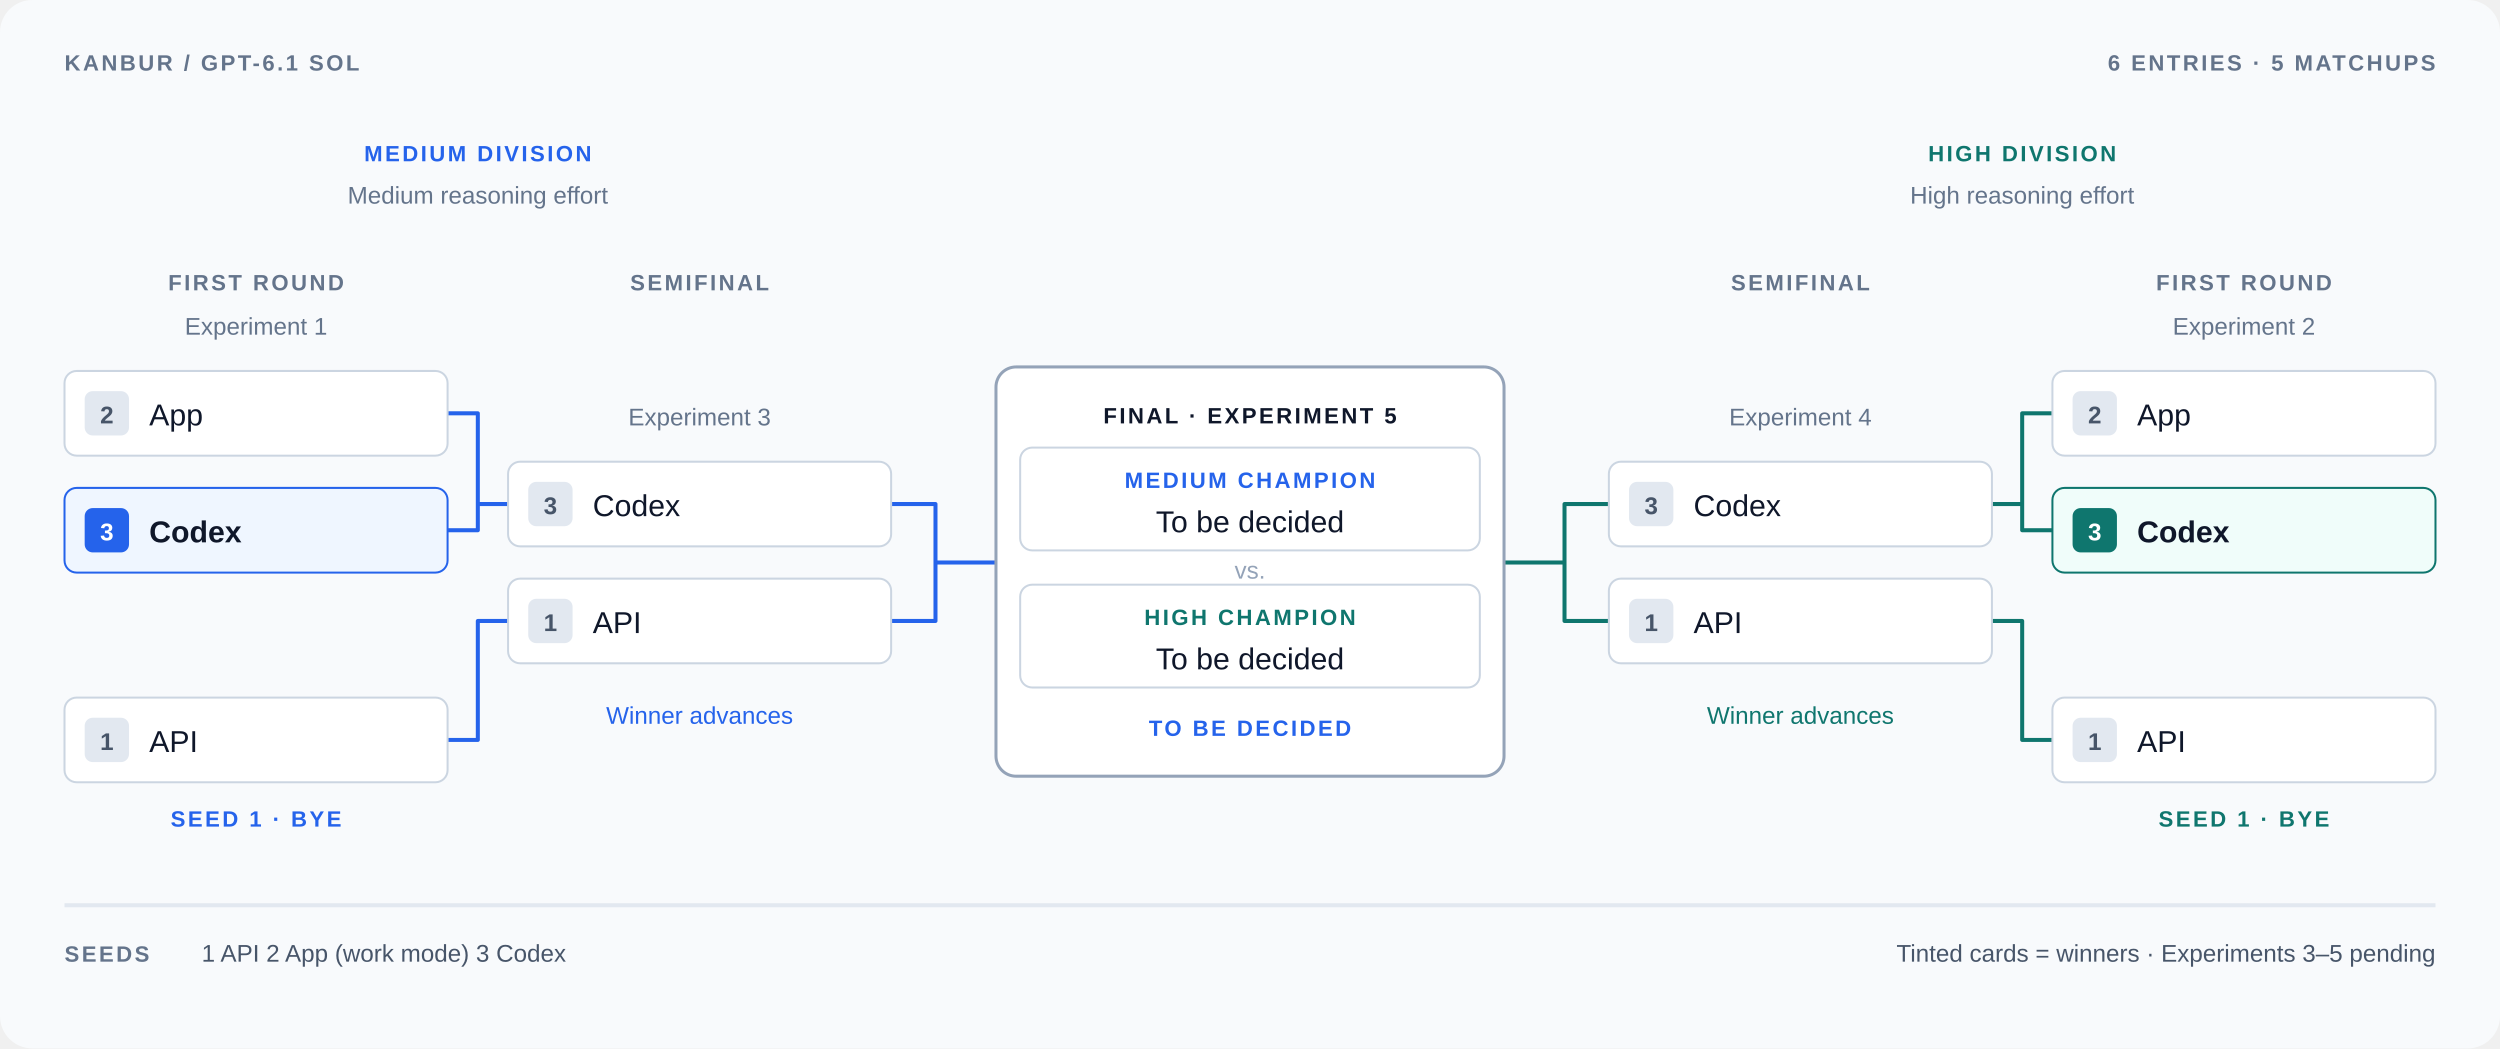
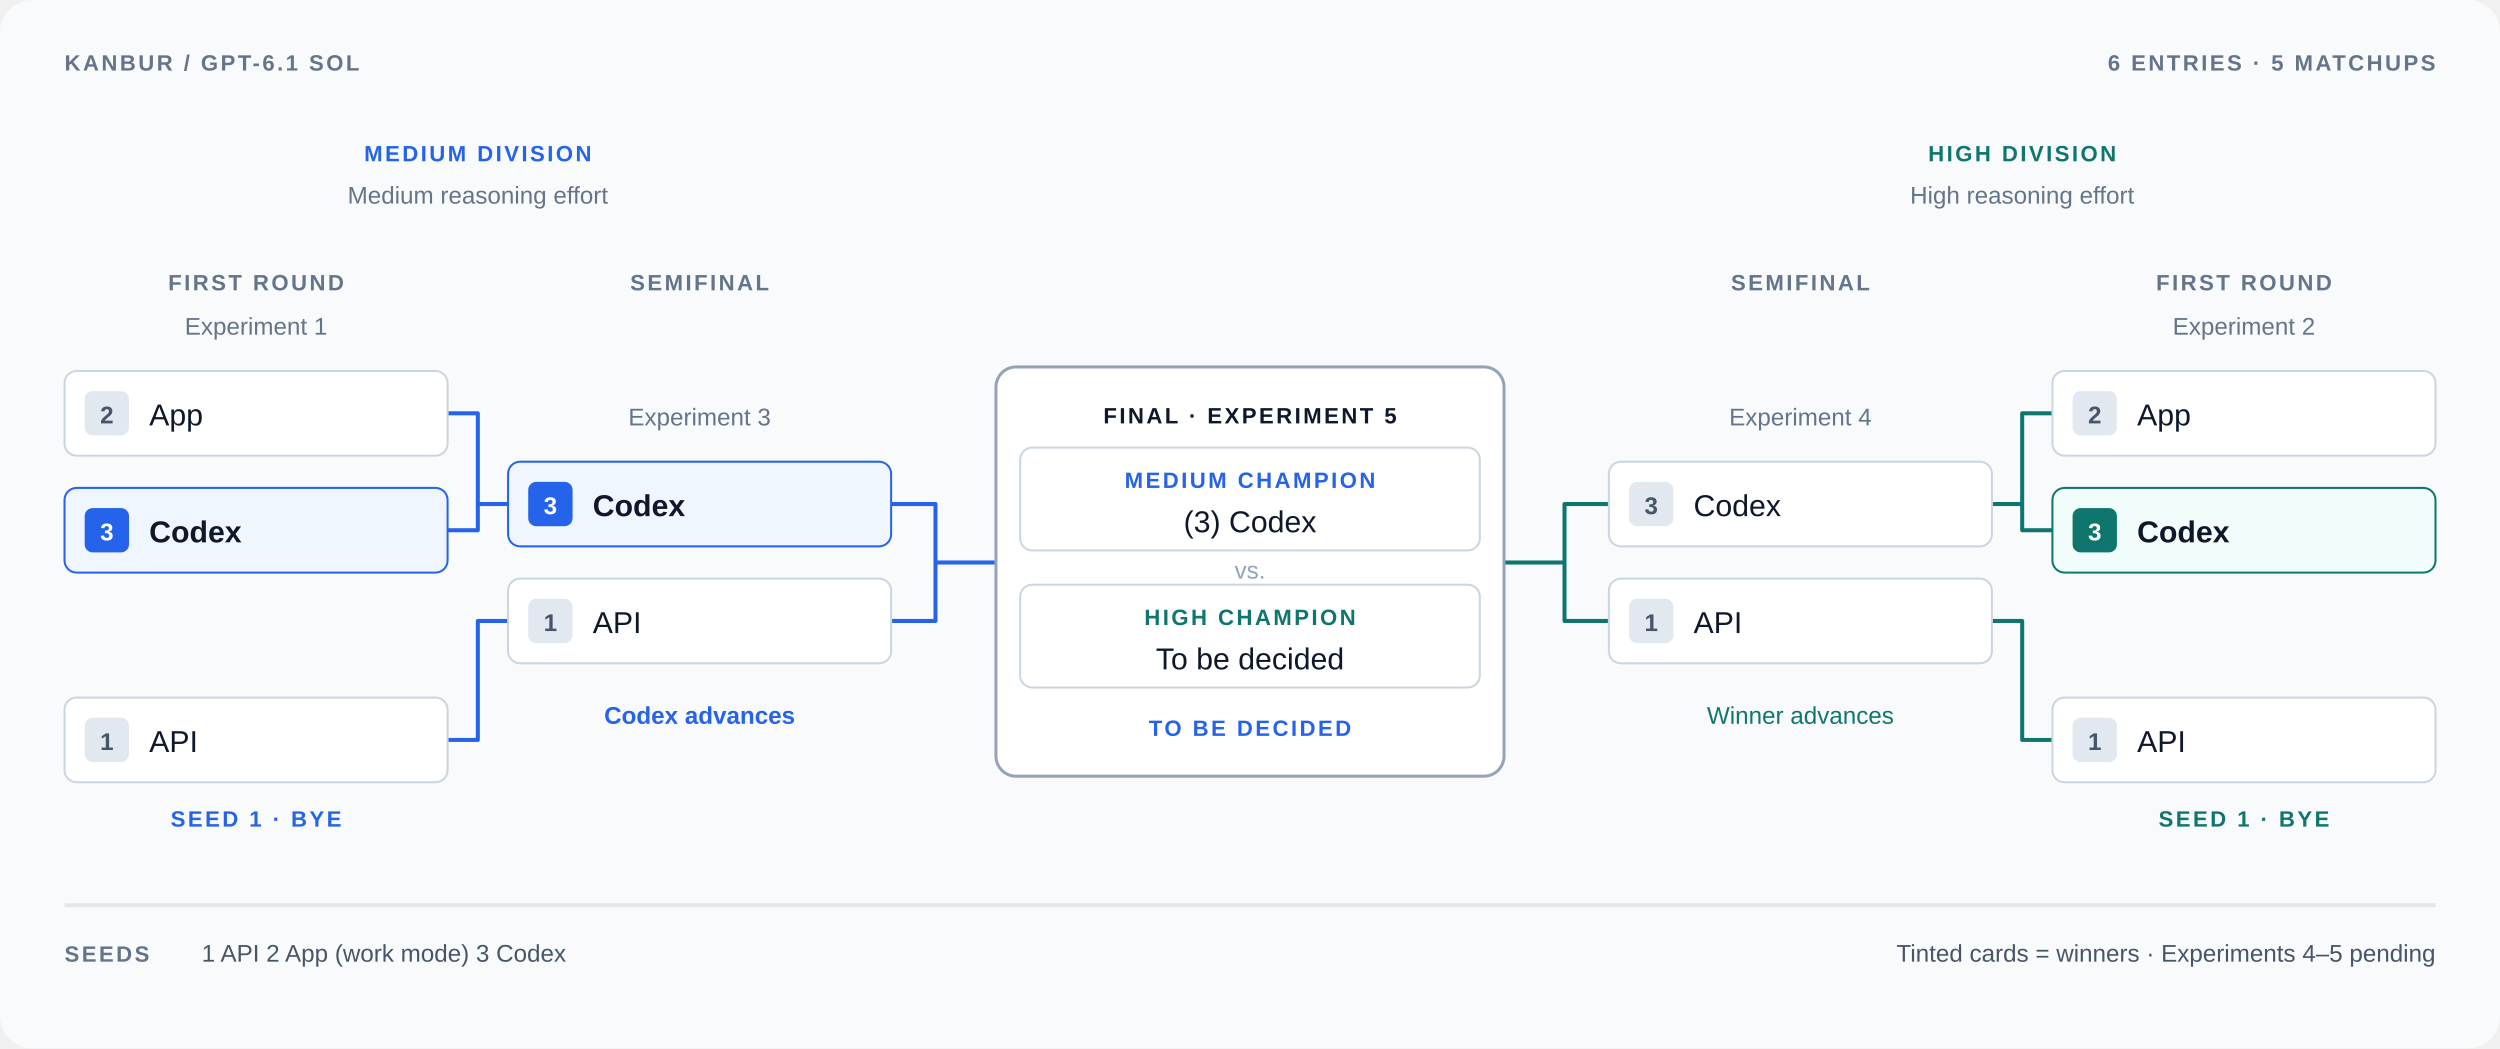
<svg xmlns="http://www.w3.org/2000/svg" width="1240" height="520" viewBox="0 0 1240 520" role="img" aria-labelledby="title desc">
  <rect width="1240" height="520" rx="16" fill="#f8fafc" />
  <style>text { font-family: -apple-system, BlinkMacSystemFont, 'Segoe UI', Arial, sans-serif; } .label { font-size: 11px; font-weight: 700; letter-spacing: 1.2px; } .name { font-size: 15px; } .note { font-size: 12px; }</style>
  <text x="32" y="35" fill="#64748b" class="label" text-anchor="start" font-weight="400">KANBUR / GPT-6.1 SOL</text>
  <text x="1208" y="35" fill="#64748b" class="label" text-anchor="end" font-weight="400">6 ENTRIES  ·  5 MATCHUPS</text>
  <text x="237" y="80" fill="#2563eb" class="label" text-anchor="middle" font-weight="400">MEDIUM DIVISION</text>
  <text x="237" y="101" fill="#64748b" class="note" text-anchor="middle" font-weight="400">Medium reasoning effort</text>
  <text x="127" y="144" fill="#64748b" class="label" text-anchor="middle" font-weight="400">FIRST ROUND</text>
  <text x="347" y="144" fill="#64748b" class="label" text-anchor="middle" font-weight="400">SEMIFINAL</text>
  <text x="127" y="166" fill="#64748b" class="note" text-anchor="middle" font-weight="400">Experiment 1</text>
  <text x="347" y="211" fill="#64748b" class="note" text-anchor="middle" font-weight="400">Experiment 3</text>
  <path d="M 222 205 H 237 V 250 H 252 M 222 263 H 237 V 250" fill="none" stroke="#2563eb" stroke-width="2" stroke-linejoin="round" />
  <path d="M 222 367 H 237 V 308 H 252" fill="none" stroke="#2563eb" stroke-width="2" stroke-linejoin="round" />
  <path d="M 442 250 H 464 V 279 H 494 M 442 308 H 464 V 279" fill="none" stroke="#2563eb" stroke-width="2" stroke-linejoin="round" />
  <rect x="32" y="184" width="190" height="42" rx="6" fill="#ffffff" stroke="#cbd5e1" />
  <rect x="42" y="194" width="22" height="22" rx="4" fill="#e2e8f0" />
  <text x="53" y="210" fill="#475569" class="note" text-anchor="middle" font-weight="700">2</text>
  <text x="74" y="211" fill="#0f172a" class="name" text-anchor="start" font-weight="400">App</text>
  <rect x="32" y="242" width="190" height="42" rx="6" fill="#eff6ff" stroke="#2563eb" />
  <rect x="42" y="252" width="22" height="22" rx="4" fill="#2563eb" />
  <text x="53" y="268" fill="#ffffff" class="note" text-anchor="middle" font-weight="700">3</text>
  <text x="74" y="269" fill="#0f172a" class="name" text-anchor="start" font-weight="600">Codex</text>
  <rect x="32" y="346" width="190" height="42" rx="6" fill="#ffffff" stroke="#cbd5e1" />
  <rect x="42" y="356" width="22" height="22" rx="4" fill="#e2e8f0" />
  <text x="53" y="372" fill="#475569" class="note" text-anchor="middle" font-weight="700">1</text>
  <text x="74" y="373" fill="#0f172a" class="name" text-anchor="start" font-weight="400">API</text>
  <text x="127" y="410" fill="#2563eb" class="label" text-anchor="middle" font-weight="400">SEED 1 · BYE</text>
-   <rect x="252" y="229" width="190" height="42" rx="6" fill="#ffffff" stroke="#cbd5e1" />
-   <rect x="262" y="239" width="22" height="22" rx="4" fill="#e2e8f0" />
-   <text x="273" y="255" fill="#475569" class="note" text-anchor="middle" font-weight="700">3</text>
-   <text x="294" y="256" fill="#0f172a" class="name" text-anchor="start" font-weight="400">Codex</text>
+   <rect x="252" y="229" width="190" height="42" rx="6" fill="#eff6ff" stroke="#2563eb" />
+   <rect x="262" y="239" width="22" height="22" rx="4" fill="#2563eb" />
+   <text x="273" y="255" fill="#ffffff" class="note" text-anchor="middle" font-weight="700">3</text>
+   <text x="294" y="256" fill="#0f172a" class="name" text-anchor="start" font-weight="600">Codex</text>
  <rect x="252" y="287" width="190" height="42" rx="6" fill="#ffffff" stroke="#cbd5e1" />
  <rect x="262" y="297" width="22" height="22" rx="4" fill="#e2e8f0" />
  <text x="273" y="313" fill="#475569" class="note" text-anchor="middle" font-weight="700">1</text>
  <text x="294" y="314" fill="#0f172a" class="name" text-anchor="start" font-weight="400">API</text>
-   <text x="347" y="359" fill="#2563eb" class="note" text-anchor="middle" font-weight="400">Winner advances</text>
+   <text x="347" y="359" fill="#2563eb" class="note" text-anchor="middle" font-weight="600">Codex advances</text>
  <text x="1003" y="80" fill="#0f766e" class="label" text-anchor="middle" font-weight="400">HIGH DIVISION</text>
  <text x="1003" y="101" fill="#64748b" class="note" text-anchor="middle" font-weight="400">High reasoning effort</text>
  <text x="1113" y="144" fill="#64748b" class="label" text-anchor="middle" font-weight="400">FIRST ROUND</text>
  <text x="893" y="144" fill="#64748b" class="label" text-anchor="middle" font-weight="400">SEMIFINAL</text>
  <text x="1113" y="166" fill="#64748b" class="note" text-anchor="middle" font-weight="400">Experiment 2</text>
  <text x="893" y="211" fill="#64748b" class="note" text-anchor="middle" font-weight="400">Experiment 4</text>
  <path d="M 1018 205 H 1003 V 250 H 988 M 1018 263 H 1003 V 250" fill="none" stroke="#0f766e" stroke-width="2" stroke-linejoin="round" />
  <path d="M 1018 367 H 1003 V 308 H 988" fill="none" stroke="#0f766e" stroke-width="2" stroke-linejoin="round" />
  <path d="M 798 250 H 776 V 279 H 746 M 798 308 H 776 V 279" fill="none" stroke="#0f766e" stroke-width="2" stroke-linejoin="round" />
  <rect x="1018" y="184" width="190" height="42" rx="6" fill="#ffffff" stroke="#cbd5e1" />
  <rect x="1028" y="194" width="22" height="22" rx="4" fill="#e2e8f0" />
  <text x="1039" y="210" fill="#475569" class="note" text-anchor="middle" font-weight="700">2</text>
  <text x="1060" y="211" fill="#0f172a" class="name" text-anchor="start" font-weight="400">App</text>
  <rect x="1018" y="242" width="190" height="42" rx="6" fill="#f0fdfa" stroke="#0f766e" />
  <rect x="1028" y="252" width="22" height="22" rx="4" fill="#0f766e" />
  <text x="1039" y="268" fill="#ffffff" class="note" text-anchor="middle" font-weight="700">3</text>
  <text x="1060" y="269" fill="#0f172a" class="name" text-anchor="start" font-weight="600">Codex</text>
  <rect x="1018" y="346" width="190" height="42" rx="6" fill="#ffffff" stroke="#cbd5e1" />
  <rect x="1028" y="356" width="22" height="22" rx="4" fill="#e2e8f0" />
  <text x="1039" y="372" fill="#475569" class="note" text-anchor="middle" font-weight="700">1</text>
  <text x="1060" y="373" fill="#0f172a" class="name" text-anchor="start" font-weight="400">API</text>
  <text x="1113" y="410" fill="#0f766e" class="label" text-anchor="middle" font-weight="400">SEED 1 · BYE</text>
  <rect x="798" y="229" width="190" height="42" rx="6" fill="#ffffff" stroke="#cbd5e1" />
  <rect x="808" y="239" width="22" height="22" rx="4" fill="#e2e8f0" />
  <text x="819" y="255" fill="#475569" class="note" text-anchor="middle" font-weight="700">3</text>
  <text x="840" y="256" fill="#0f172a" class="name" text-anchor="start" font-weight="400">Codex</text>
  <rect x="798" y="287" width="190" height="42" rx="6" fill="#ffffff" stroke="#cbd5e1" />
  <rect x="808" y="297" width="22" height="22" rx="4" fill="#e2e8f0" />
  <text x="819" y="313" fill="#475569" class="note" text-anchor="middle" font-weight="700">1</text>
  <text x="840" y="314" fill="#0f172a" class="name" text-anchor="start" font-weight="400">API</text>
  <text x="893" y="359" fill="#0f766e" class="note" text-anchor="middle" font-weight="400">Winner advances</text>
  <rect x="494" y="182" width="252" height="203" rx="10" fill="#ffffff" stroke="#94a3b8" stroke-width="1.5" />
  <text x="620" y="210" fill="#0f172a" class="label" text-anchor="middle" font-weight="400">FINAL · EXPERIMENT 5</text>
  <rect x="506" y="222" width="228" height="51" rx="6" fill="#ffffff" stroke="#cbd5e1" />
  <text x="620" y="242" fill="#2563eb" class="label" text-anchor="middle" font-weight="400">MEDIUM CHAMPION</text>
-   <text x="620" y="264" fill="#0f172a" class="name" text-anchor="middle" font-weight="400">To be decided</text>
+   <text x="620" y="264" fill="#0f172a" class="name" text-anchor="middle" font-weight="400">(3) Codex</text>
  <text x="620" y="287" fill="#94a3b8" class="note" text-anchor="middle" font-weight="400">vs.</text>
  <rect x="506" y="290" width="228" height="51" rx="6" fill="#ffffff" stroke="#cbd5e1" />
  <text x="620" y="310" fill="#0f766e" class="label" text-anchor="middle" font-weight="400">HIGH CHAMPION</text>
  <text x="620" y="332" fill="#0f172a" class="name" text-anchor="middle" font-weight="400">To be decided</text>
  <text x="620" y="365" fill="#2563eb" class="label" text-anchor="middle" font-weight="700">TO BE DECIDED</text>
  <path d="M 32 449 H 1208" fill="none" stroke="#e2e8f0" stroke-width="2" stroke-linejoin="round" />
  <text x="32" y="477" fill="#64748b" class="label" text-anchor="start" font-weight="400">SEEDS</text>
  <text x="100" y="477" fill="#475569" class="note" text-anchor="start" font-weight="400">1  API     2  App (work mode)     3  Codex</text>
-   <text x="1208" y="477" fill="#475569" class="note" text-anchor="end" font-weight="400">Tinted cards = winners · Experiments 3–5 pending</text>
+   <text x="1208" y="477" fill="#475569" class="note" text-anchor="end" font-weight="400">Tinted cards = winners · Experiments 4–5 pending</text>
</svg>
